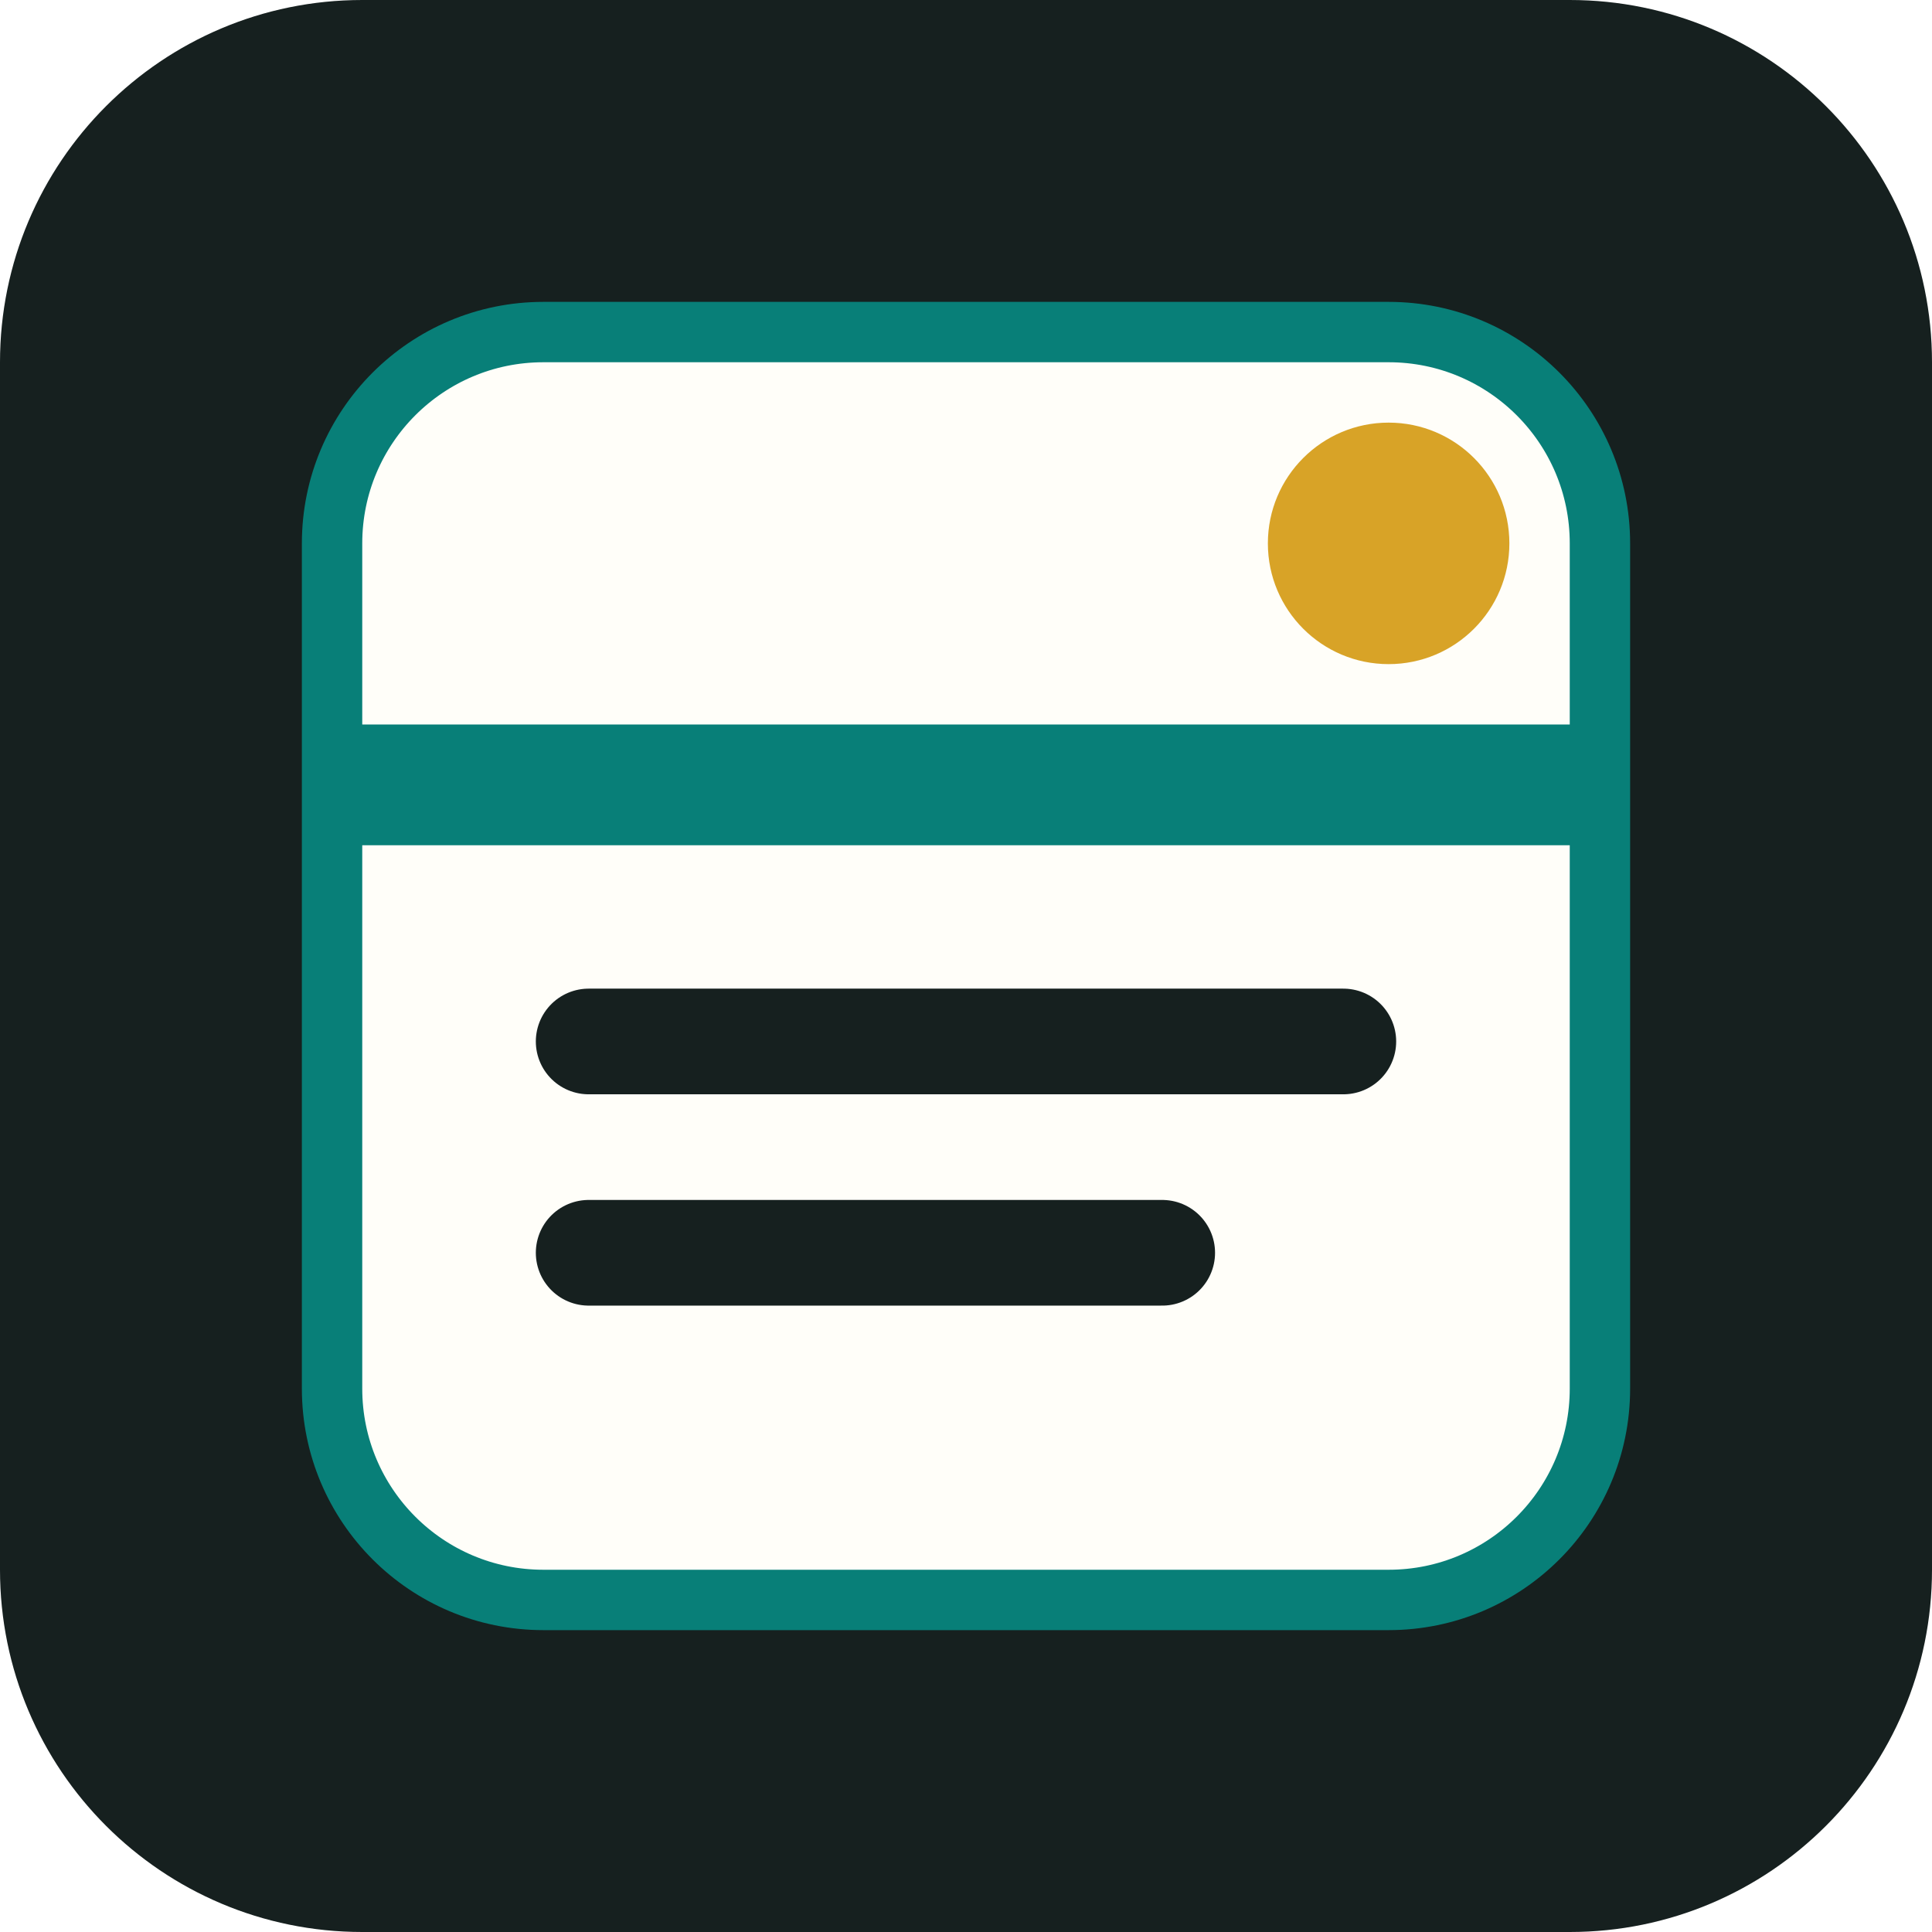
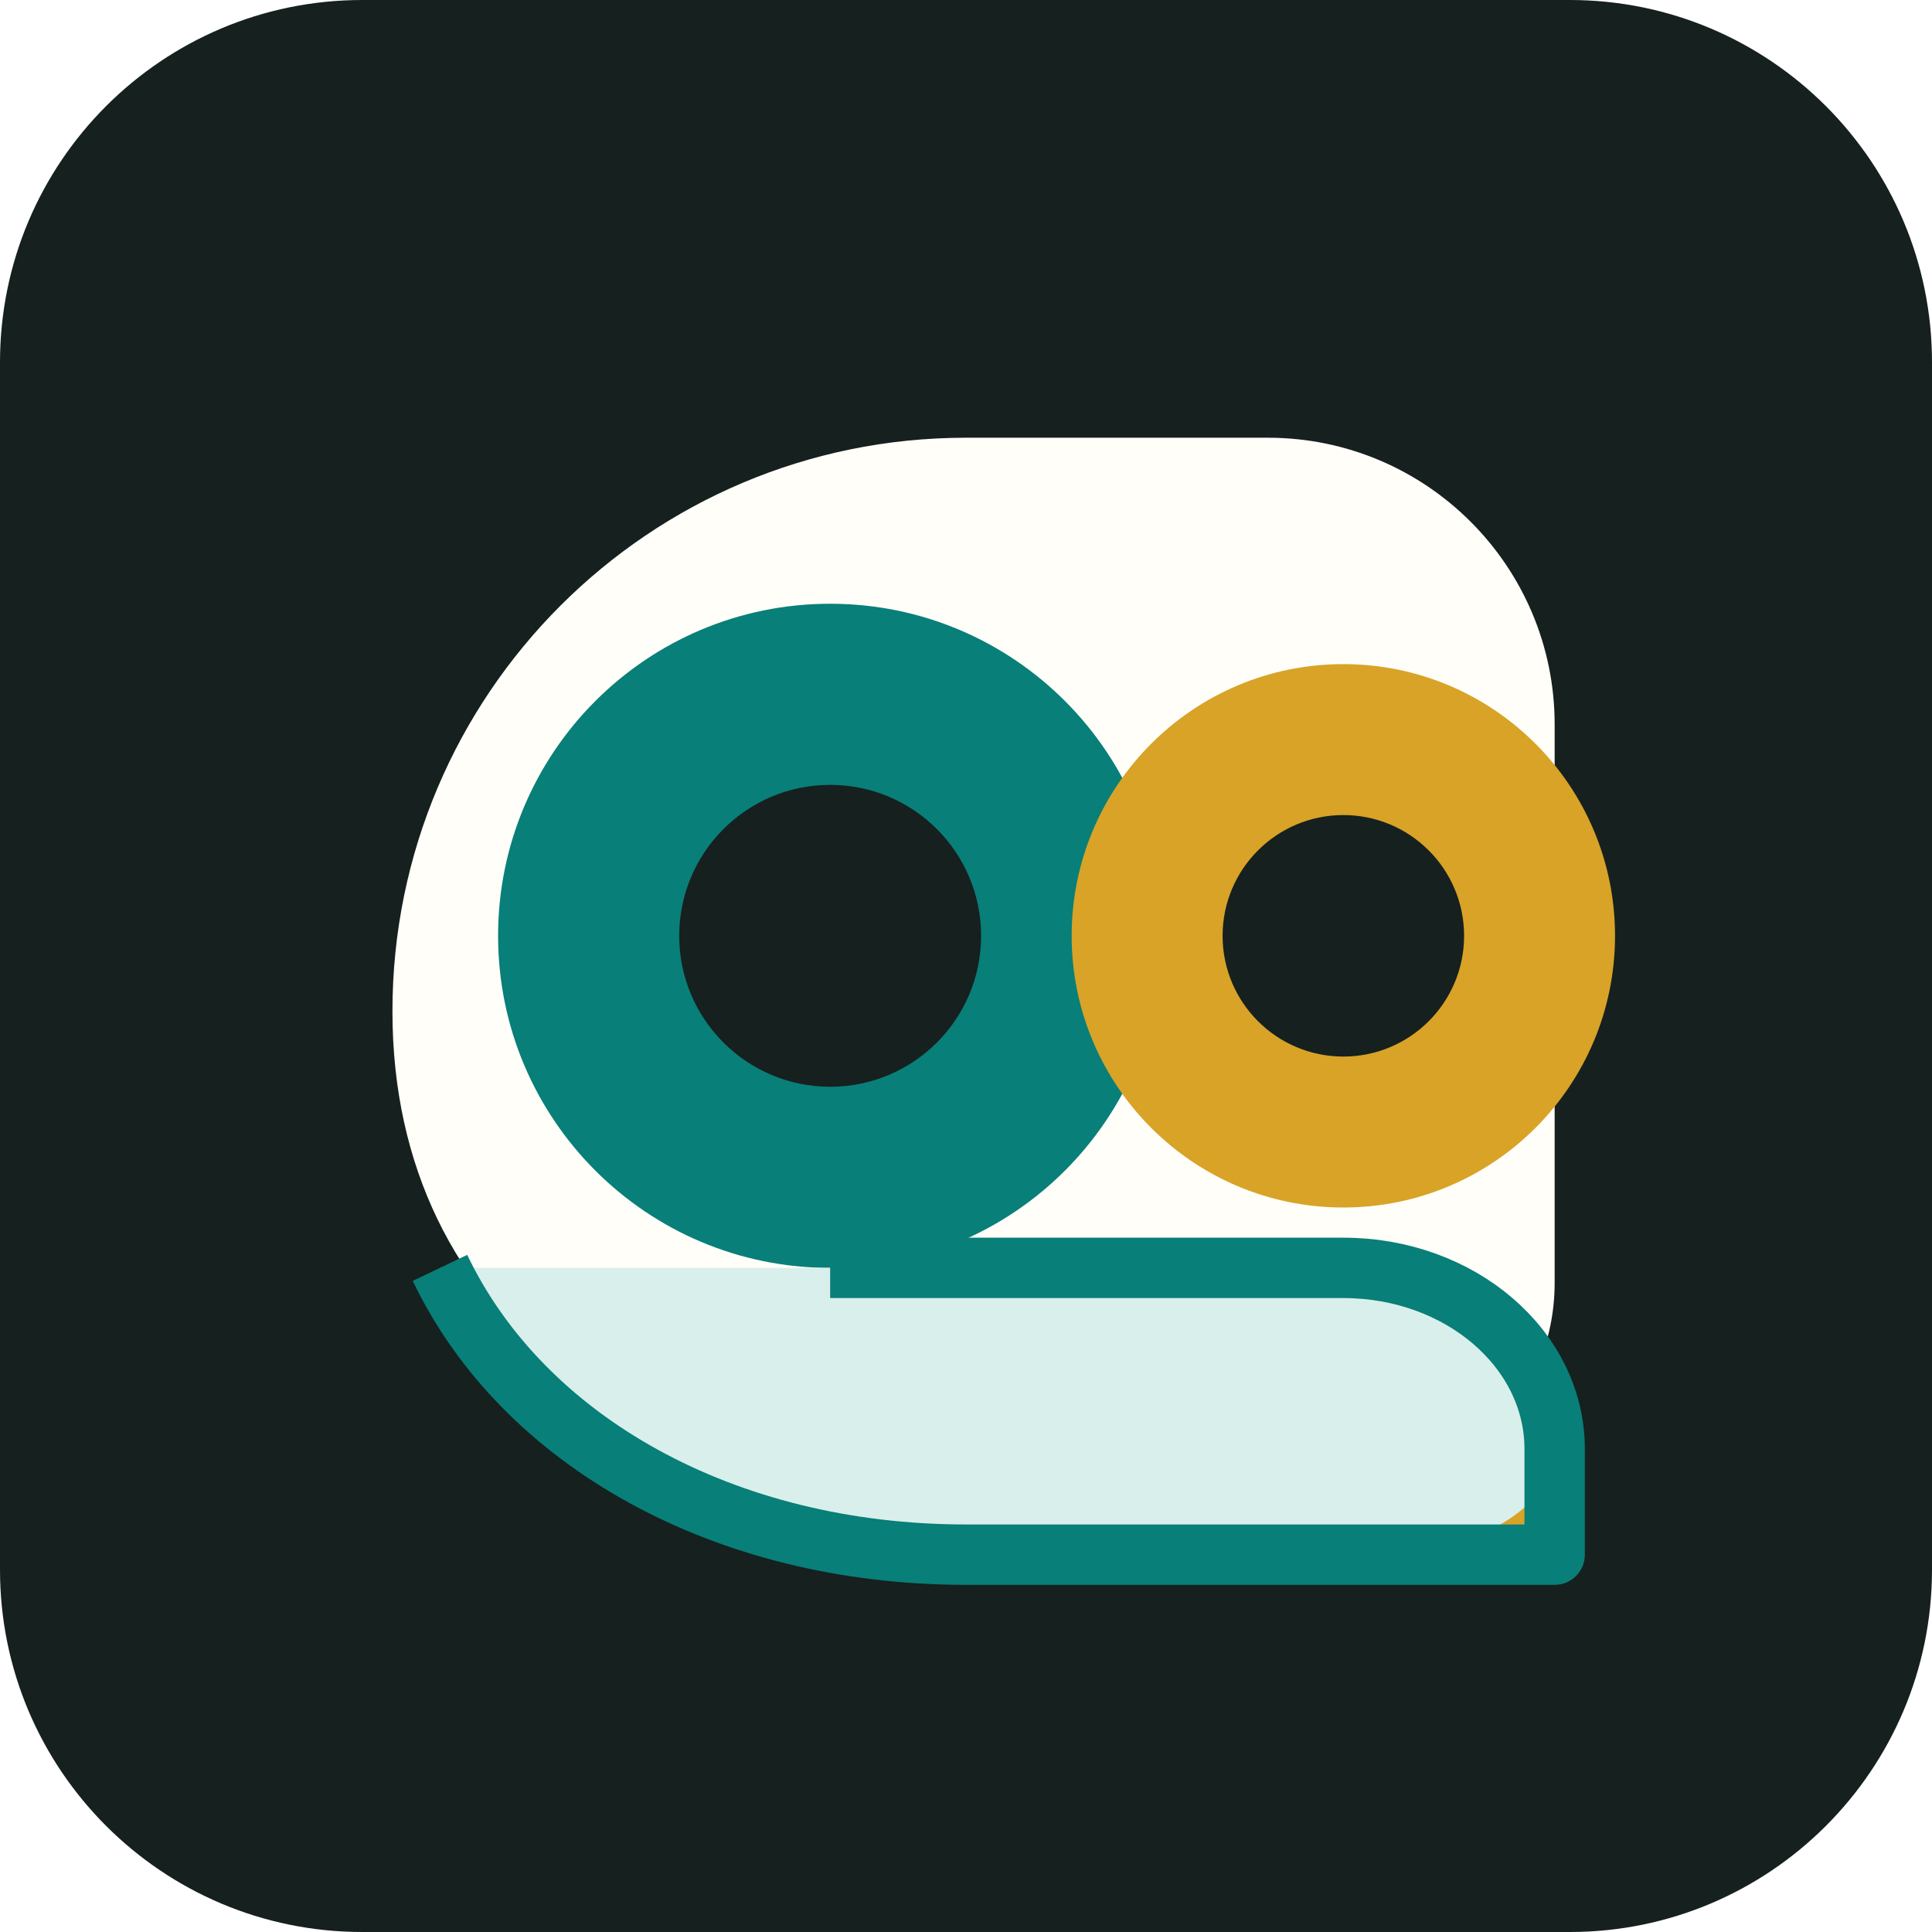
<svg xmlns="http://www.w3.org/2000/svg" viewBox="0 0 128 128" role="img" aria-labelledby="title description">
  <rect width="128" height="128" rx="24" fill="#16201f" />
-   <path d="M22 36c0-7.732 6.268-14 14-14h56c7.732 0 14 6.268 14 14v56c0 7.732-6.268 14-14 14H36c-7.732 0-14-6.268-14-14V36Z" fill="#fffef9" />
-   <path d="M22 52h84" stroke="#087f78" stroke-width="8" />
-   <circle cx="92" cy="36" r="8" fill="#d8a327" />
-   <path d="M39 69h50M39 83h38" stroke="#16201f" stroke-width="7" stroke-linecap="round" />
-   <path d="M22 36c0-7.732 6.268-14 14-14h56c7.732 0 14 6.268 14 14v56c0 7.732-6.268 14-14 14H36c-7.732 0-14-6.268-14-14V36Z" fill="none" stroke="#087f78" stroke-width="4" />
+   <path d="M26 67c0-20.99 17.01-38 38-38h20c10.49 0 19 8.51 19 19v37c0 7.73-6.27 14-14 14H64c-20.99 0-38-11.19-38-32Z" fill="#fffef9" />
+   <circle cx="55" cy="62" r="22" fill="#087f78" />
+   <circle cx="55" cy="62" r="10" fill="#16201f" />
+   <circle cx="89" cy="62" r="18" fill="#d8a327" />
+   <circle cx="89" cy="62" r="8" fill="#16201f" />
+   <path d="M55 84h36c6.63 0 12 5.37 12 12v7H64c-16.02 0-29.37-7.53-34.85-19H55Z" fill="#d9efeb" />
+   <path d="M103 96v7H91c6.63 0 12-3.13 12-7Z" fill="#d8a327" />
+   <path d="M55 84h34c7.73 0 14 5.37 14 12v7H64c-16.02 0-29.37-7.53-34.85-19" fill="none" stroke="#087f78" stroke-width="4" stroke-linejoin="round" />
</svg>
